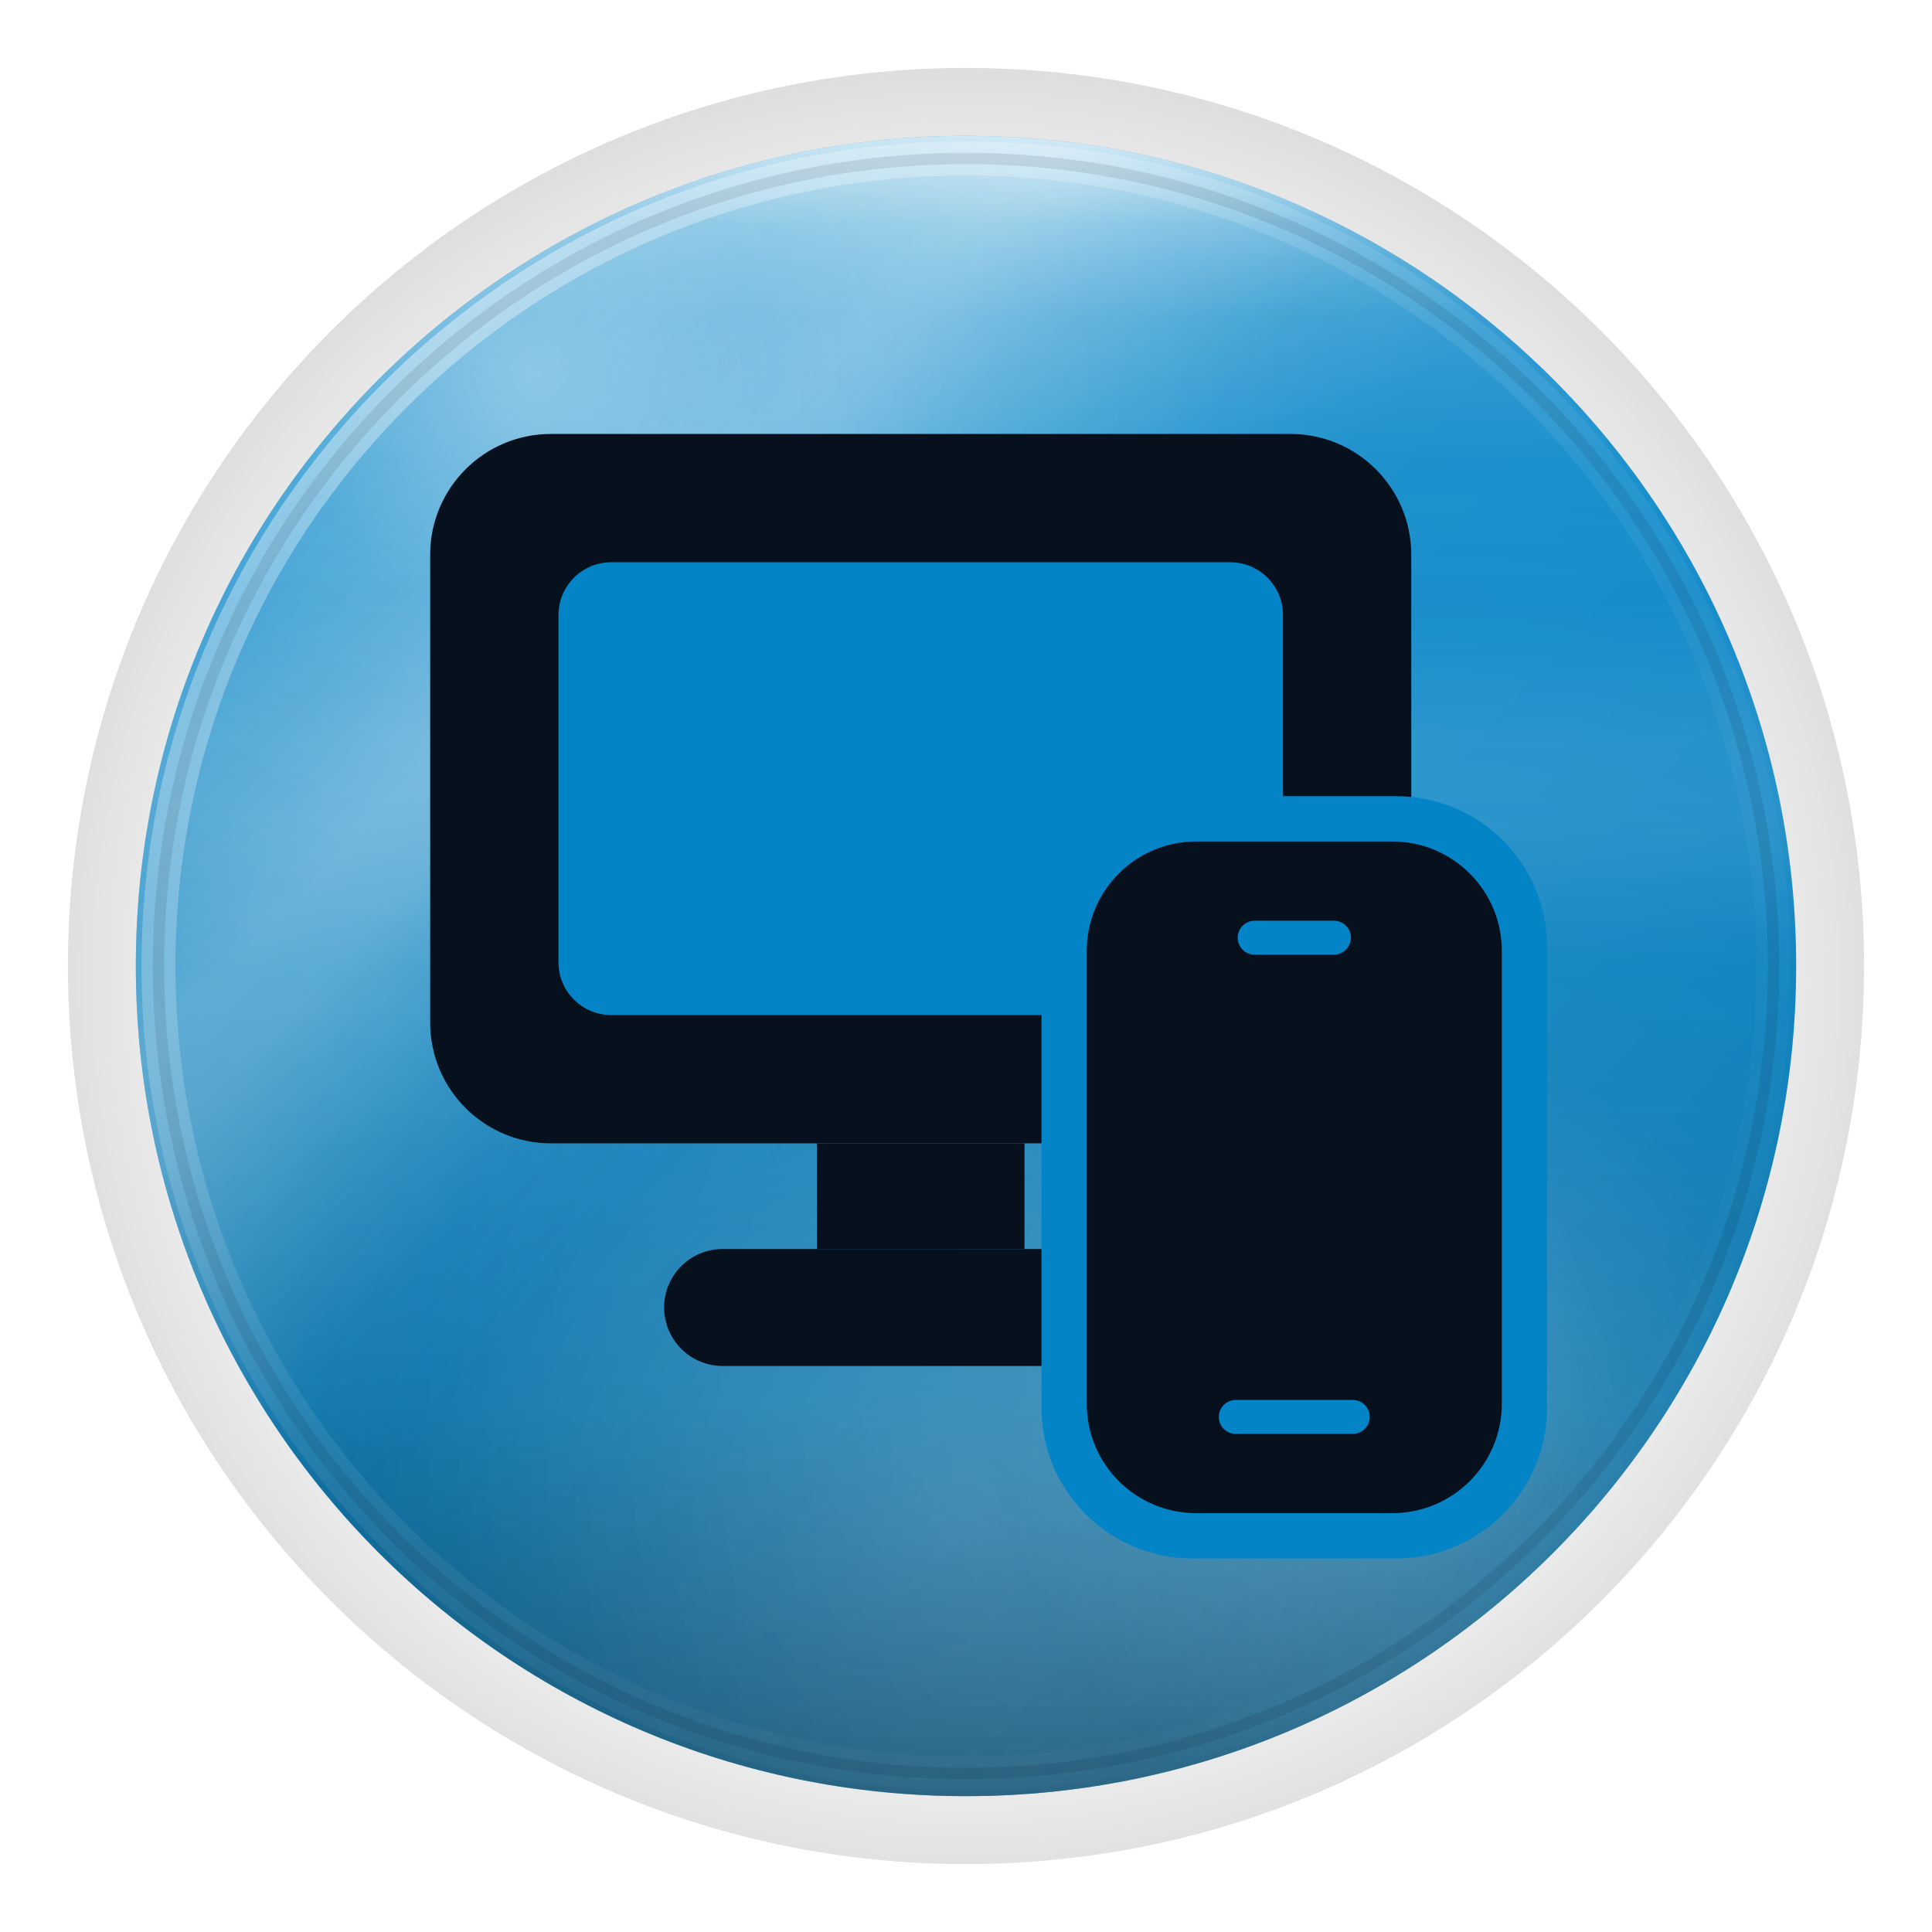
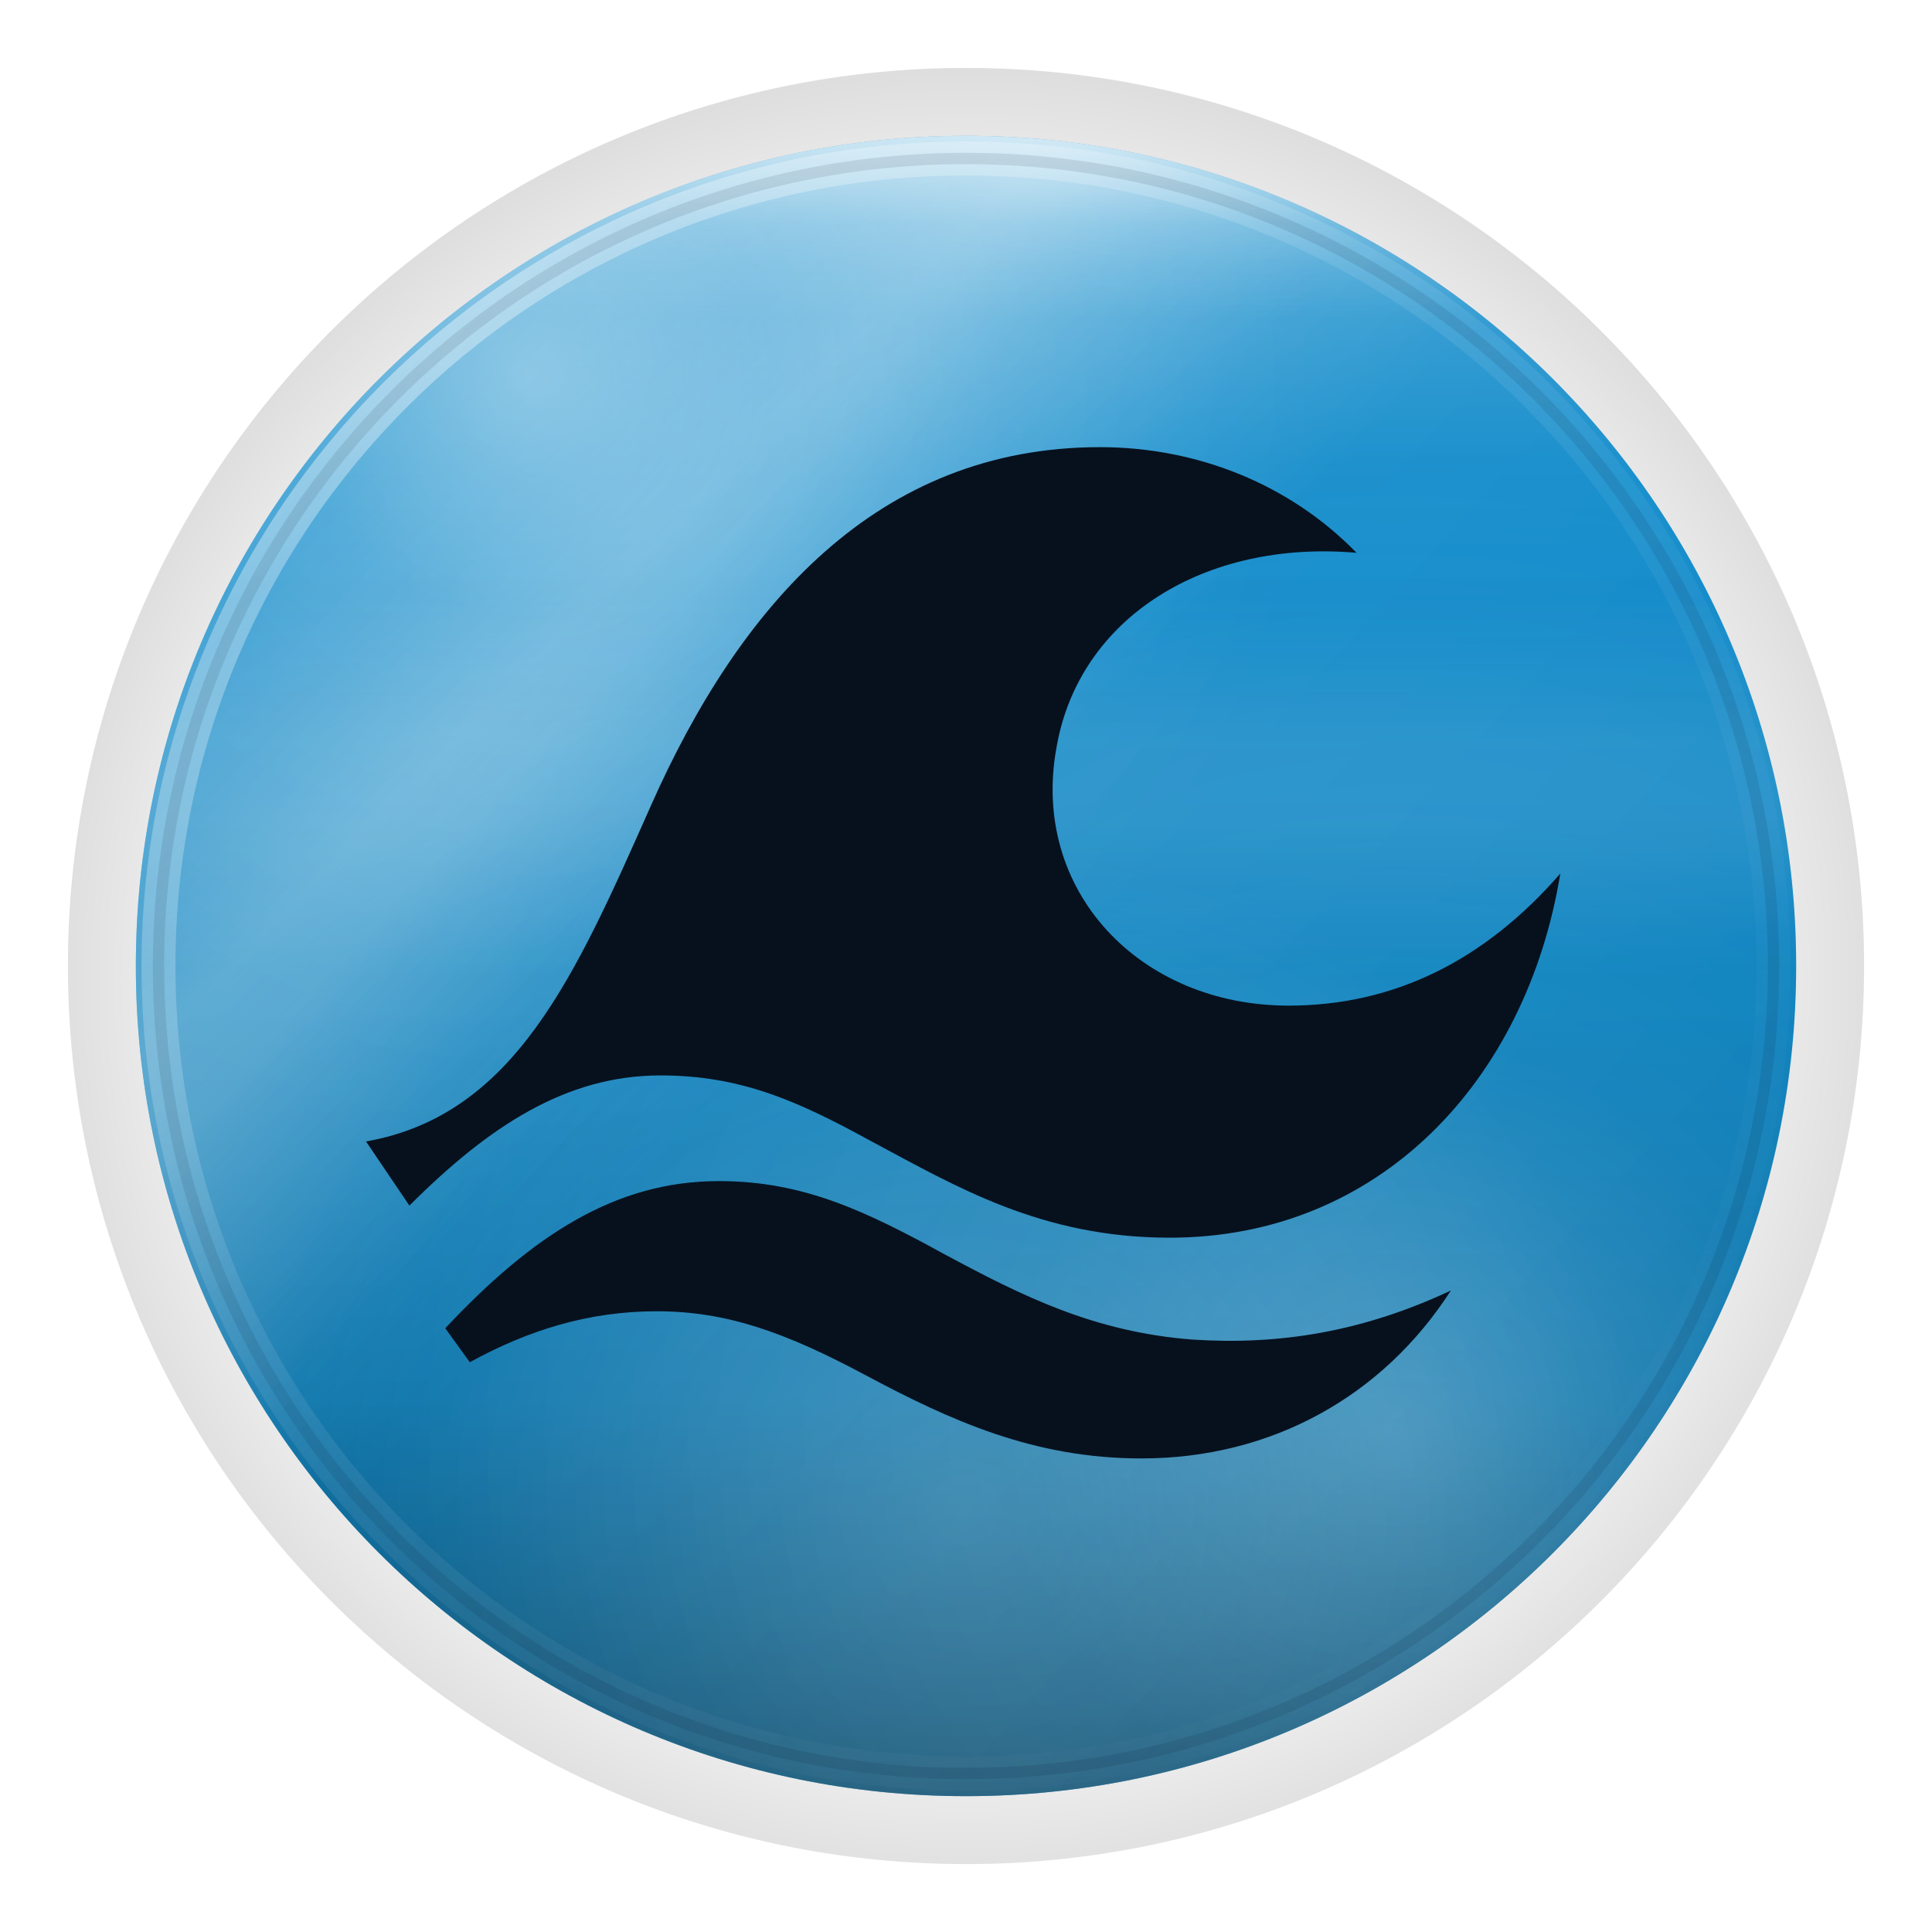
<svg xmlns="http://www.w3.org/2000/svg" width="1024" height="1024" viewBox="0 0 1024 1024">
  <defs>
    <style id="current-color-scheme" type="text/css">.ColorScheme-Text { color:#17302E; }.ColorScheme-Background{ color:#C5DAEC; }.ColorScheme-Highlight{ color:#0284C7; }.ColorScheme-HighlightedText{ color:#07111E; }.ColorScheme-PositiveText{ color:#086B4B; }.ColorScheme-NeutralText{ color:#7B520F; }.ColorScheme-NegativeText{ color:#A52F3F; }.ColorScheme-Accent{ color:#0284C7; }</style>
    <linearGradient id="moos-pc-remote-sheen" x1="512" y1="72" x2="512" y2="560" gradientUnits="userSpaceOnUse">
      <stop offset="0" stop-color="#ffffff" stop-opacity=".38" />
      <stop offset="0.14" stop-color="#ffffff" stop-opacity=".20" />
      <stop offset="0.36" stop-color="#ffffff" stop-opacity=".07" />
      <stop offset="0.60" stop-color="#ffffff" stop-opacity=".02" />
      <stop offset="1" stop-color="#ffffff" stop-opacity="0" />
    </linearGradient>
    <linearGradient id="moos-pc-remote-topedge" x1="512" y1="60" x2="512" y2="168" gradientUnits="userSpaceOnUse">
      <stop offset="0" stop-color="#ffffff" stop-opacity=".64" />
      <stop offset="0.55" stop-color="#ffffff" stop-opacity=".14" />
      <stop offset="1" stop-color="#ffffff" stop-opacity="0" />
    </linearGradient>
    <linearGradient id="moos-pc-remote-liquid" x1="512" y1="316" x2="512" y2="512" gradientUnits="userSpaceOnUse">
      <stop offset="0" stop-color="#ffffff" stop-opacity="0" />
      <stop offset="0.40" stop-color="#ffffff" stop-opacity=".09" />
      <stop offset="0.60" stop-color="#ffffff" stop-opacity=".09" />
      <stop offset="1" stop-color="#ffffff" stop-opacity="0" />
    </linearGradient>
    <linearGradient id="moos-pc-remote-depth" x1="512" y1="300" x2="512" y2="952" gradientUnits="userSpaceOnUse">
      <stop offset="0" stop-color="#000000" stop-opacity="0" />
      <stop offset="0.35" stop-color="#000000" stop-opacity=".06" />
      <stop offset="0.68" stop-color="#000000" stop-opacity=".16" />
      <stop offset="1" stop-color="#000000" stop-opacity=".46" />
    </linearGradient>
    <linearGradient id="moos-pc-remote-shimmer" x1="140" y1="80" x2="880" y2="820" gradientUnits="userSpaceOnUse">
      <stop offset="0" stop-color="#ffffff" stop-opacity="0" />
      <stop offset="0.22" stop-color="#ffffff" stop-opacity=".14" />
      <stop offset="0.28" stop-color="#ffffff" stop-opacity=".22" />
      <stop offset="0.34" stop-color="#ffffff" stop-opacity=".14" />
      <stop offset="0.50" stop-color="#ffffff" stop-opacity="0" />
      <stop offset="1" stop-color="#ffffff" stop-opacity="0" />
    </linearGradient>
    <linearGradient id="moos-pc-remote-refract" x1="120" y1="100" x2="860" y2="780" gradientUnits="userSpaceOnUse">
      <stop offset="0" stop-color="#ffffff" stop-opacity="0" />
      <stop offset="0.32" stop-color="#ffffff" stop-opacity=".20" />
      <stop offset="0.46" stop-color="#ffffff" stop-opacity=".05" />
      <stop offset="1" stop-color="#ffffff" stop-opacity="0" />
    </linearGradient>
    <radialGradient id="moos-pc-remote-caustic" gradientUnits="userSpaceOnUse" cx="280" cy="200" r="420">
      <stop offset="0" stop-color="#ffffff" stop-opacity=".34" />
      <stop offset="0.30" stop-color="#ffffff" stop-opacity=".12" />
      <stop offset="0.60" stop-color="#ffffff" stop-opacity=".04" />
      <stop offset="1" stop-color="#ffffff" stop-opacity="0" />
    </radialGradient>
    <radialGradient id="moos-pc-remote-rimlight" gradientUnits="userSpaceOnUse" cx="740" cy="760" r="520">
      <stop offset="0" stop-color="#ffffff" stop-opacity=".25" />
      <stop offset="0.40" stop-color="#ffffff" stop-opacity=".08" />
      <stop offset="1" stop-color="#ffffff" stop-opacity="0" />
    </radialGradient>
    <radialGradient id="moos-pc-remote-floor" gradientUnits="userSpaceOnUse" cx="512" cy="800" r="360">
      <stop offset="0" stop-color="#ffffff" stop-opacity=".18" />
      <stop offset="1" stop-color="#ffffff" stop-opacity="0" />
    </radialGradient>
    <linearGradient id="moos-pc-remote-rim-hi" x1="120" y1="60" x2="860" y2="860" gradientUnits="userSpaceOnUse">
      <stop offset="0" stop-color="#ffffff" stop-opacity=".85" />
      <stop offset="0.18" stop-color="#ffffff" stop-opacity=".32" />
      <stop offset="0.42" stop-color="#ffffff" stop-opacity=".10" />
      <stop offset="0.68" stop-color="#ffffff" stop-opacity=".04" />
      <stop offset="1" stop-color="#ffffff" stop-opacity="0" />
    </linearGradient>
    <radialGradient id="moos-pc-remote-aura" gradientUnits="userSpaceOnUse" cx="512" cy="520" r="580">
      <stop offset="0.60" stop-color="#000000" stop-opacity="0" />
      <stop offset="0.85" stop-color="#000000" stop-opacity=".14" />
      <stop offset="1" stop-color="#000000" stop-opacity="0" />
    </radialGradient>
  </defs>
  <rect fill="url(#moos-pc-remote-aura)" x="36" y="36" width="952" height="952" rx="476" />
  <rect class="ColorScheme-Highlight" fill="currentColor" x="72" y="72" width="880" height="880" rx="440" />
  <rect fill="url(#moos-pc-remote-depth)" x="72" y="72" width="880" height="880" rx="440" />
  <rect fill="url(#moos-pc-remote-sheen)" x="72" y="72" width="880" height="880" rx="440" />
  <rect fill="url(#moos-pc-remote-liquid)" x="72" y="72" width="880" height="880" rx="440" />
  <rect fill="url(#moos-pc-remote-shimmer)" x="72" y="72" width="880" height="880" rx="440" />
  <rect fill="url(#moos-pc-remote-refract)" x="72" y="72" width="880" height="880" rx="440" />
  <rect fill="url(#moos-pc-remote-caustic)" x="72" y="72" width="880" height="880" rx="440" />
  <rect fill="url(#moos-pc-remote-rimlight)" x="72" y="72" width="880" height="880" rx="440" />
  <rect fill="url(#moos-pc-remote-floor)" x="72" y="72" width="880" height="880" rx="440" />
  <rect fill="url(#moos-pc-remote-topedge)" x="72" y="72" width="880" height="880" rx="440" />
  <rect fill="none" stroke="url(#moos-pc-remote-rim-hi)" stroke-width="18" x="84" y="84" width="856" height="856" rx="428" />
  <rect class="ColorScheme-HighlightedText" fill="none" stroke="currentColor" stroke-opacity=".10" stroke-width="6" x="84" y="84" width="856" height="856" rx="428" />
  <g class="ColorScheme-HighlightedText" fill="currentColor">
-     <rect x="228" y="230" width="520" height="376" rx="64" />
-     <rect x="433" y="606" width="110" height="56" />
-     <rect x="352" y="662" width="272" height="62" rx="31" />
-   </g>
-   <rect class="ColorScheme-Highlight" fill="currentColor" x="296" y="298" width="384" height="240" rx="28" />
-   <rect class="ColorScheme-Highlight" fill="currentColor" x="552" y="422" width="268" height="404" rx="80" />
-   <rect class="ColorScheme-HighlightedText" fill="currentColor" x="576" y="446" width="220" height="356" rx="58" />
-   <g class="ColorScheme-Highlight" fill="currentColor">
-     <rect x="656" y="488" width="60" height="18" rx="9" />
-     <rect x="646" y="742" width="80" height="18" rx="9" />
+     <path d="M194 605c79-14 111-88 151-178 47-106 120-190 238-190              52 0 101 20 136 56-80-7-147 34-159 103-14 76 44 137 123 137              56 0 104-24 144-70-18 110-96 193-207 193-68 0-113-27-158-51              -40-22-70-35-112-35-50 0-91 27-133 69Z" />
+     <path d="M236 704c46-49 90-78 145-78 45 0 78 16 120 39              41 22 79 41 131 45 46 3 90-4 137-26-36 56-95 89-164 89              -57 0-101-20-146-44-43-23-74-34-111-34-36 0-68 10-99 27Z" />
  </g>
</svg>
